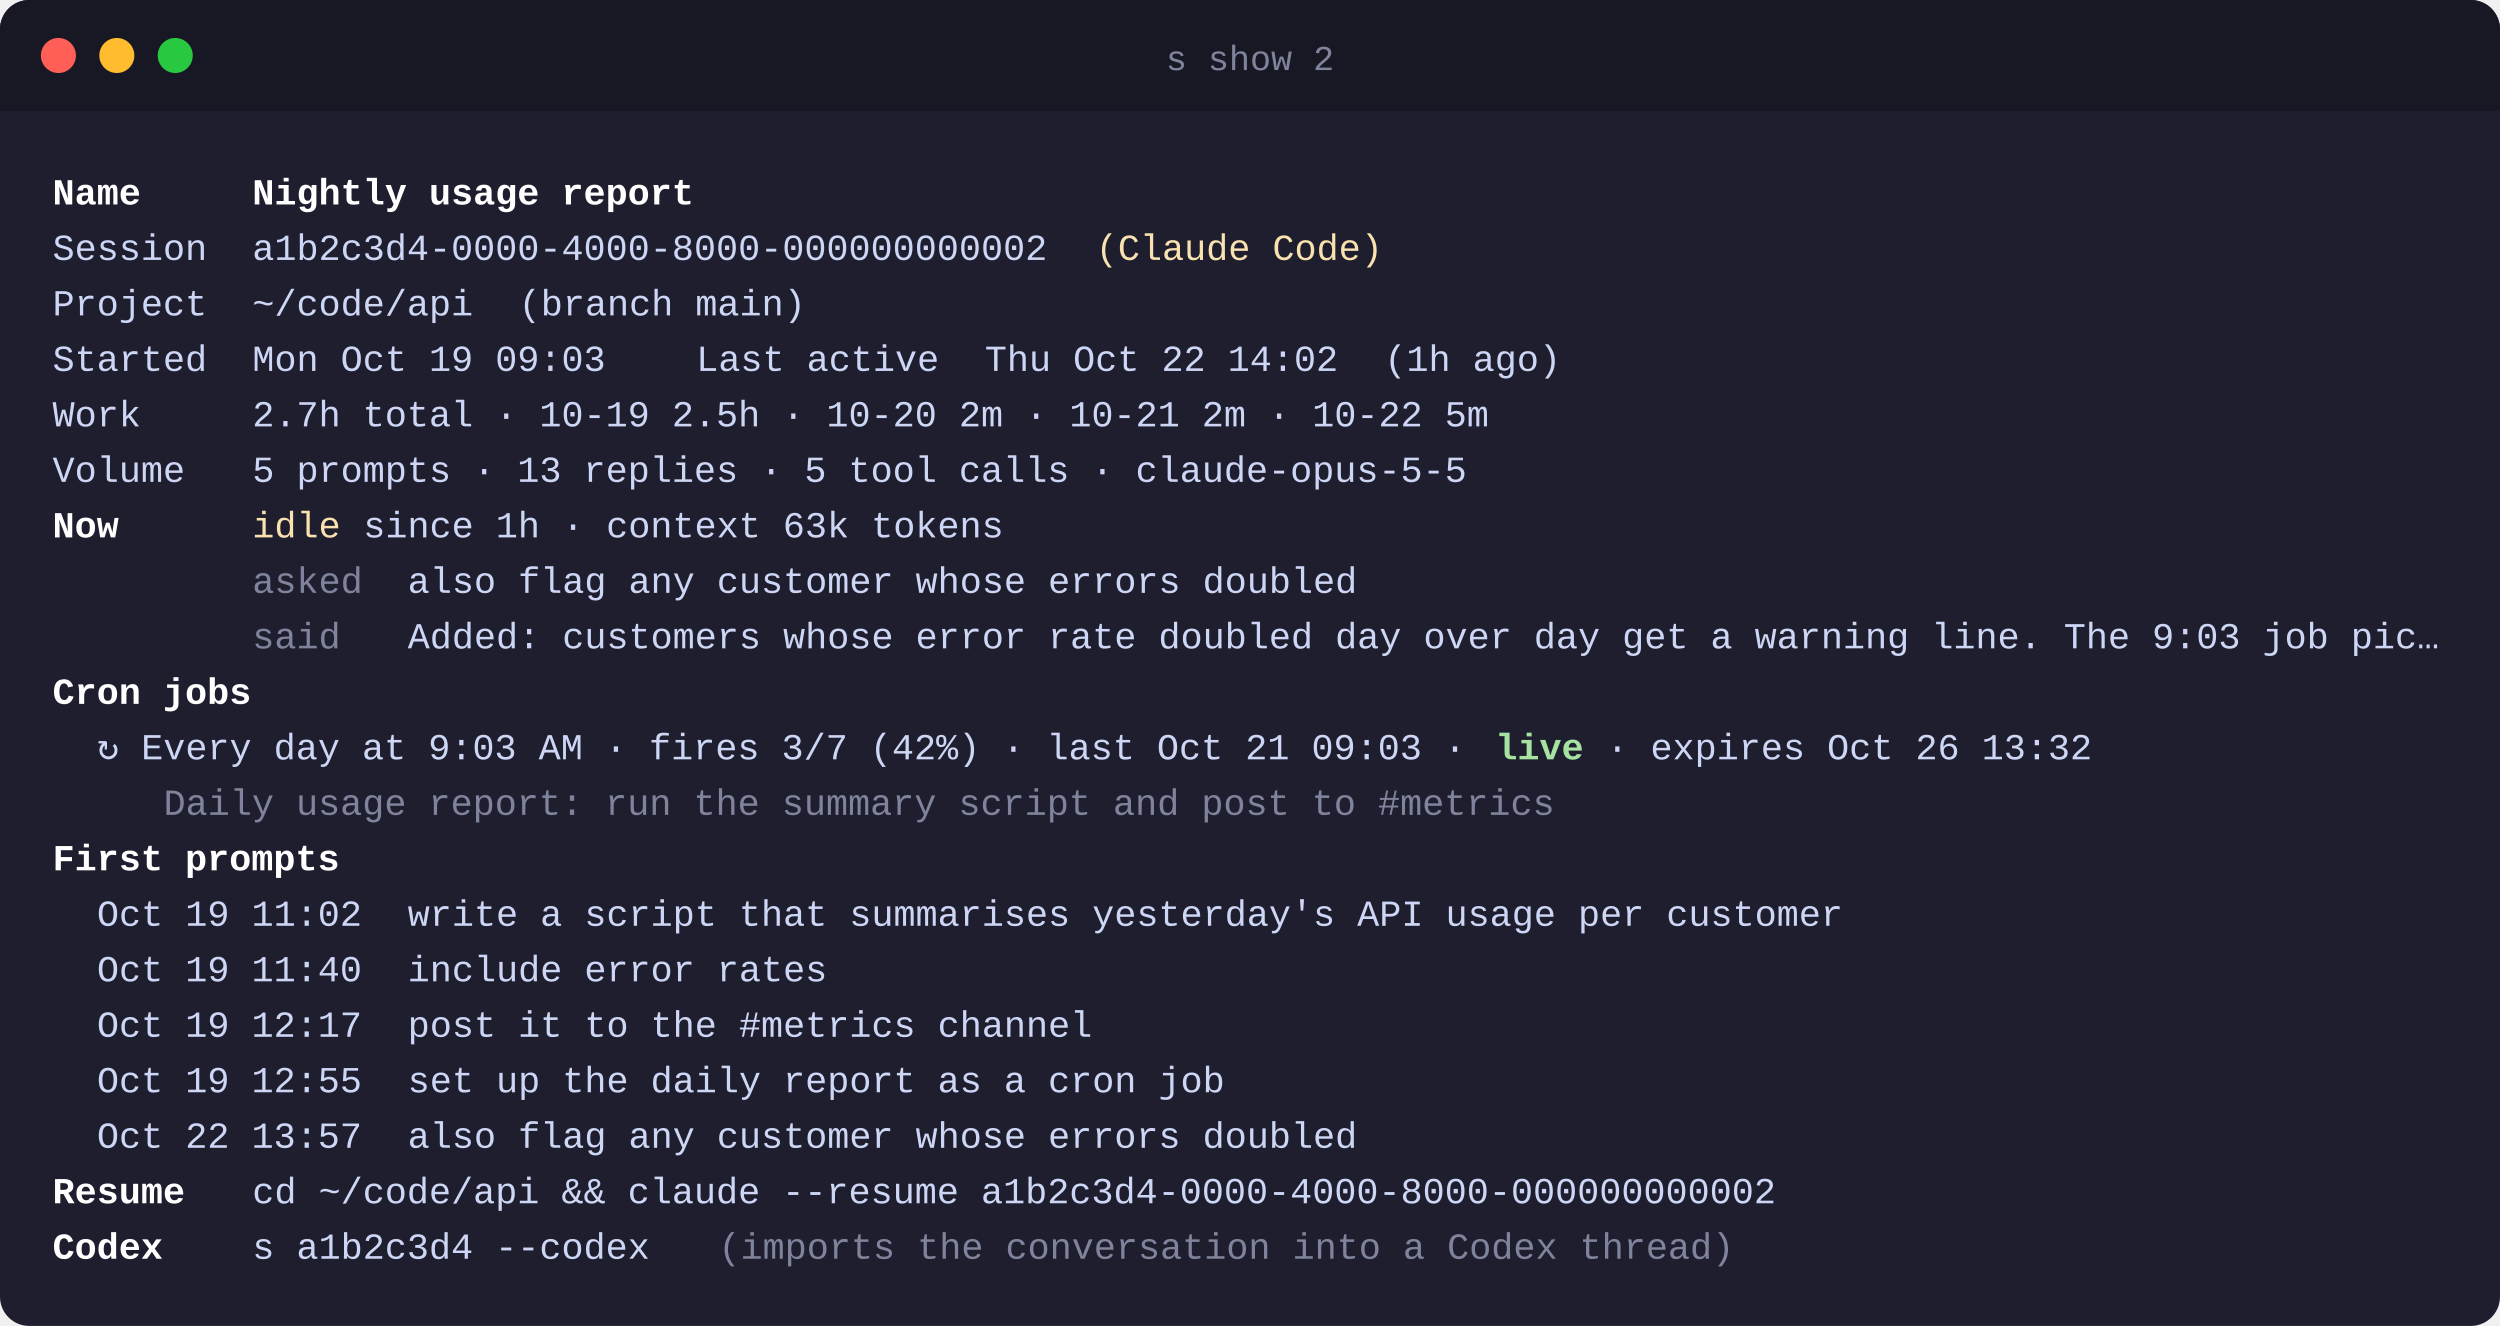
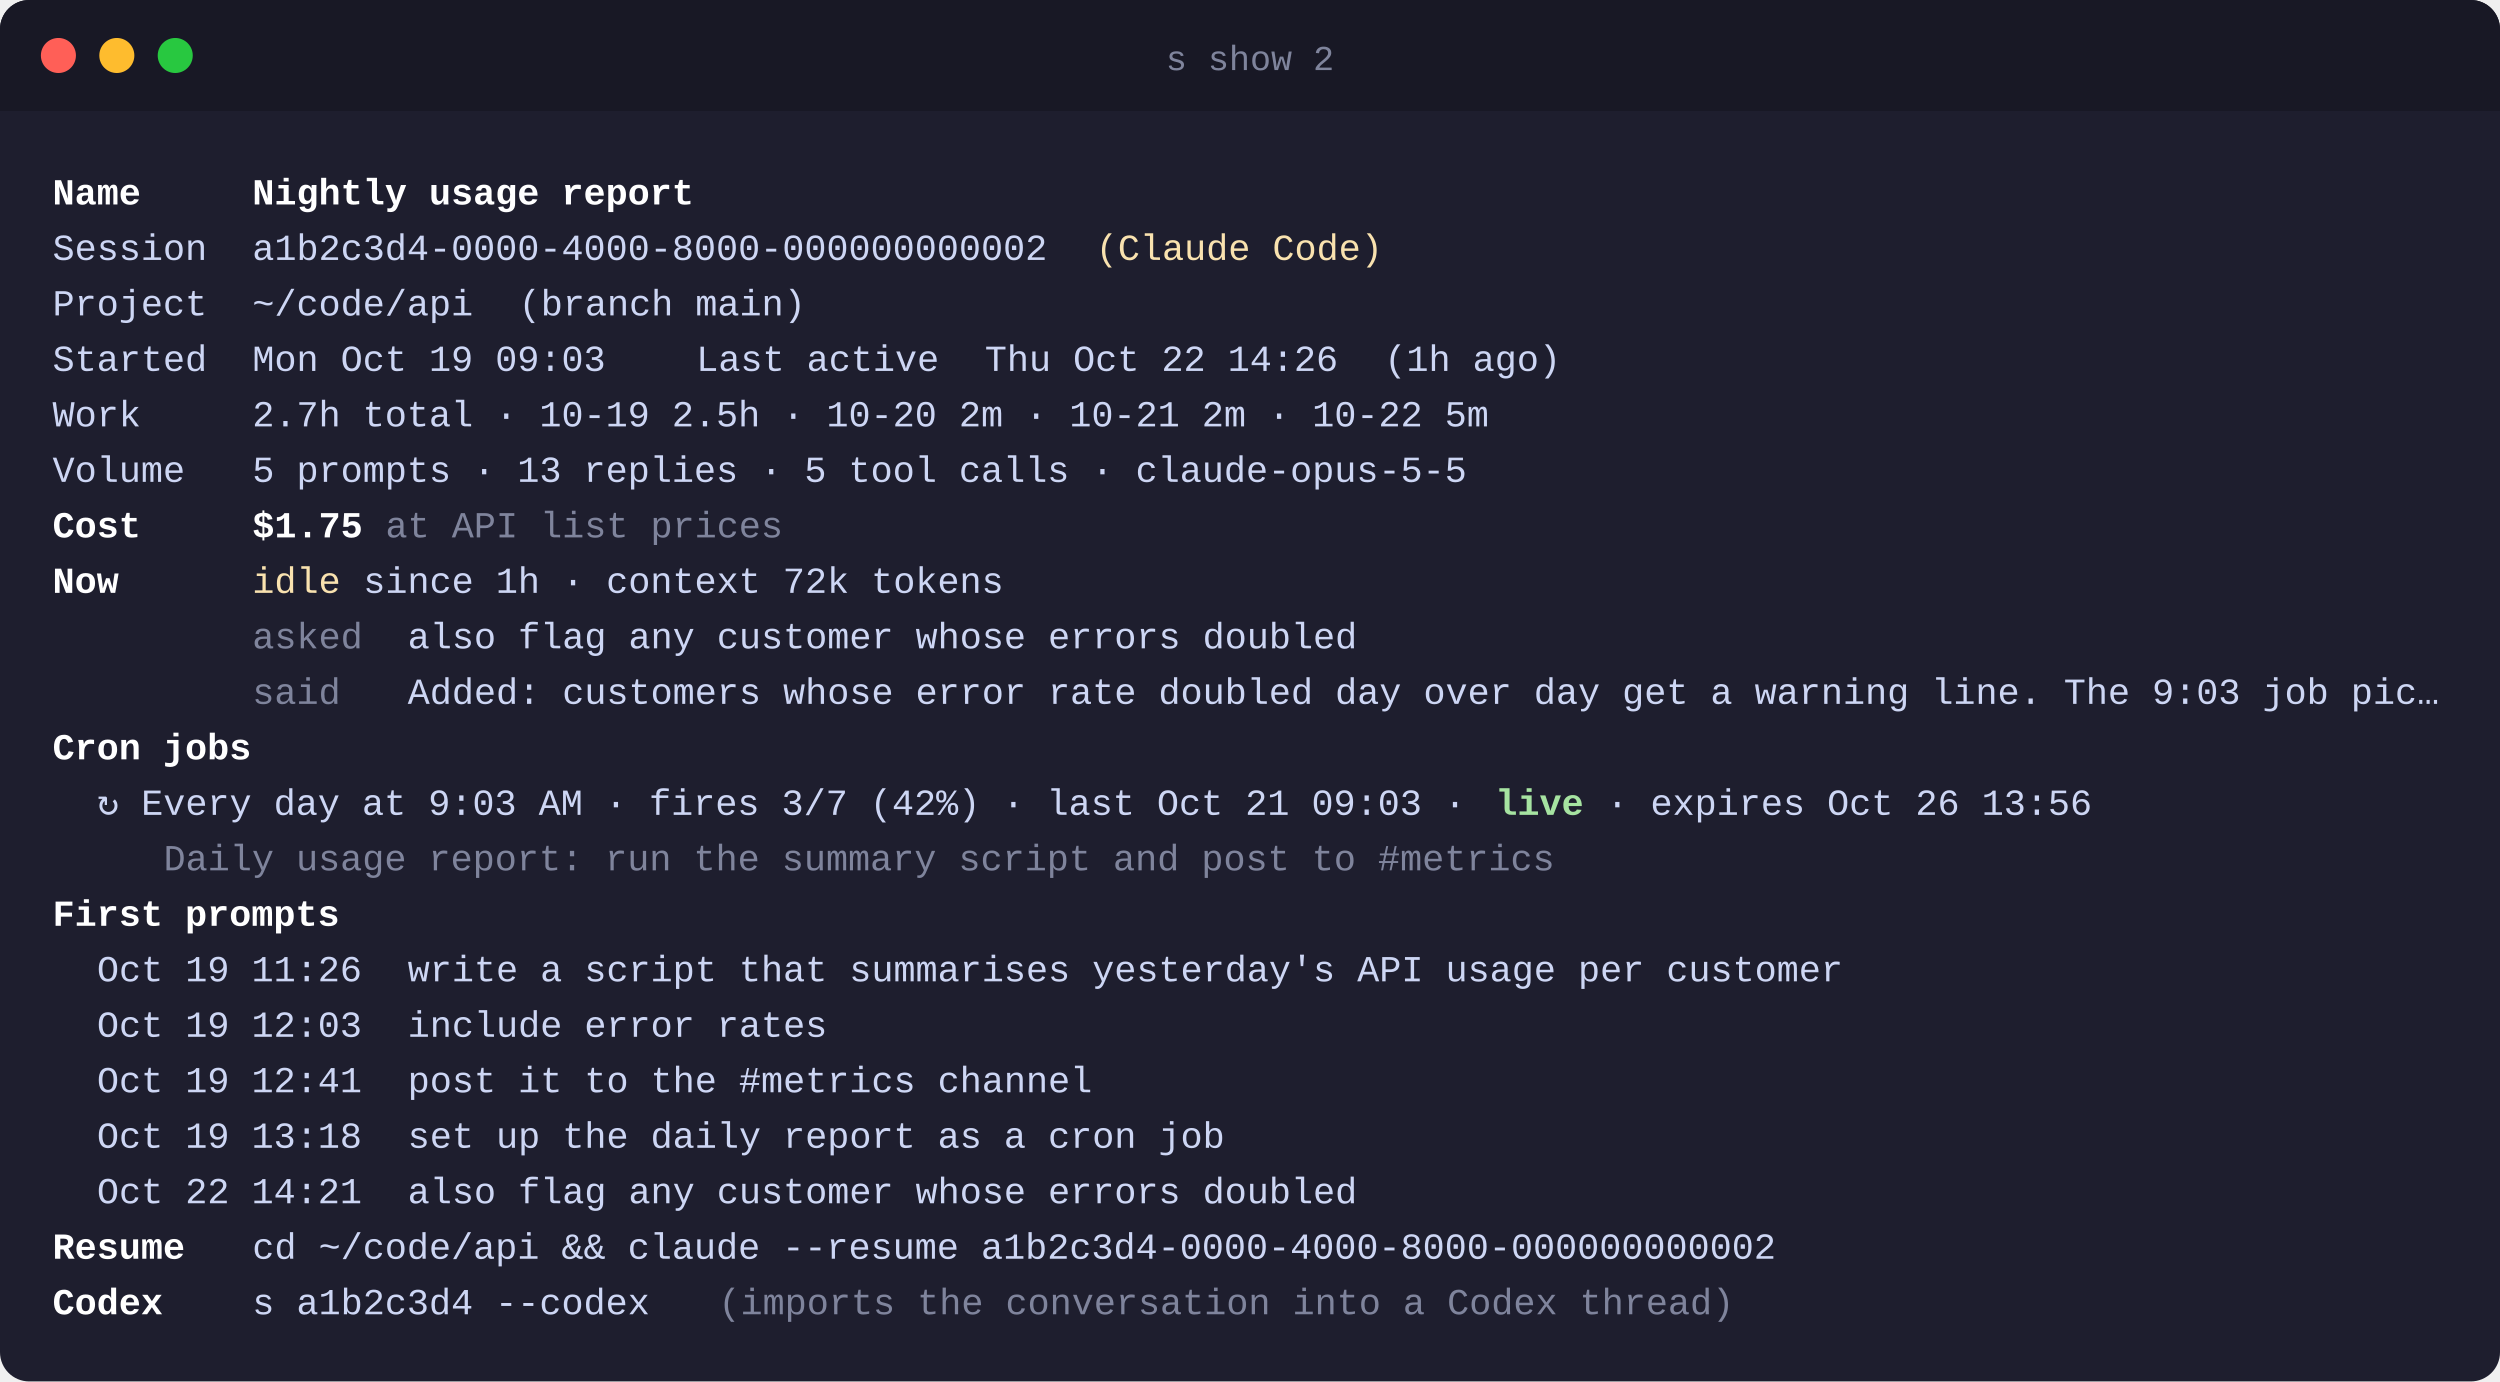
- <svg xmlns="http://www.w3.org/2000/svg" width="856" height="454" viewBox="0 0 856 454" font-family="SFMono-Regular, Menlo, Consolas, 'Liberation Mono', monospace" font-size="12.6">
-   <rect width="856" height="454" rx="10" fill="#1e1e2e" />
+ <svg xmlns="http://www.w3.org/2000/svg" width="856" height="473" viewBox="0 0 856 473" font-family="SFMono-Regular, Menlo, Consolas, 'Liberation Mono', monospace" font-size="12.6">
+   <rect width="856" height="473" rx="10" fill="#1e1e2e" />
  <path d="M10 0h836a10 10 0 0 1 10 10v28H0V10A10 10 0 0 1 10 0z" fill="#181825" />
  <circle cx="20" cy="19" r="6" fill="#ff5f57" />
  <circle cx="40" cy="19" r="6" fill="#febc2e" />
  <circle cx="60" cy="19" r="6" fill="#28c840" />
  <text x="428.0" y="24" text-anchor="middle" fill="#7f849c" font-size="12">s show 2</text>
  <text y="70">
    <tspan x="18.0" fill="#ffffff" font-weight="600" xml:space="preserve">Name</tspan>
    <tspan x="86.4" fill="#ffffff" font-weight="600" xml:space="preserve">Nightly usage report</tspan>
  </text>
  <text y="89">
    <tspan x="18.0" fill="#cdd6f4" xml:space="preserve">Session</tspan>
    <tspan x="86.4" fill="#cdd6f4" xml:space="preserve">a1b2c3d4-0000-4000-8000-000000000002</tspan>
    <tspan x="375.2" fill="#f9e2af" xml:space="preserve">(Claude Code)</tspan>
  </text>
  <text y="108">
    <tspan x="18.0" fill="#cdd6f4" xml:space="preserve">Project</tspan>
    <tspan x="86.4" fill="#cdd6f4" xml:space="preserve">~/code/api</tspan>
    <tspan x="177.6" fill="#cdd6f4" xml:space="preserve">(branch main)</tspan>
  </text>
  <text y="127">
    <tspan x="18.0" fill="#cdd6f4" xml:space="preserve">Started</tspan>
    <tspan x="86.4" fill="#cdd6f4" xml:space="preserve">Mon Oct 19 09:03</tspan>
    <tspan x="238.4" fill="#cdd6f4" xml:space="preserve">Last active</tspan>
-     <tspan x="337.2" fill="#cdd6f4" xml:space="preserve">Thu Oct 22 14:02</tspan>
+     <tspan x="337.2" fill="#cdd6f4" xml:space="preserve">Thu Oct 22 14:26</tspan>
    <tspan x="474.0" fill="#cdd6f4" xml:space="preserve">(1h ago)</tspan>
  </text>
  <text y="146">
    <tspan x="18.0" fill="#cdd6f4" xml:space="preserve">Work</tspan>
    <tspan x="86.4" fill="#cdd6f4" xml:space="preserve">2.7h total · 10-19 2.5h · 10-20 2m · 10-21 2m · 10-22 5m</tspan>
  </text>
  <text y="165">
    <tspan x="18.0" fill="#cdd6f4" xml:space="preserve">Volume</tspan>
    <tspan x="86.4" fill="#cdd6f4" xml:space="preserve">5 prompts · 13 replies · 5 tool calls · claude-opus-5-5</tspan>
  </text>
  <text y="184">
+     <tspan x="18.0" fill="#ffffff" font-weight="600" xml:space="preserve">Cost</tspan>
+     <tspan x="86.4" fill="#ffffff" font-weight="600" xml:space="preserve">$1.75</tspan>
+     <tspan x="132.0" fill="#7f849c" xml:space="preserve">at API list prices</tspan>
+   </text>
+   <text y="203">
    <tspan x="18.0" fill="#ffffff" font-weight="600" xml:space="preserve">Now</tspan>
    <tspan x="86.4" fill="#f9e2af" xml:space="preserve">idle</tspan>
-     <tspan x="124.4" fill="#cdd6f4" xml:space="preserve">since 1h · context 63k tokens</tspan>
+     <tspan x="124.4" fill="#cdd6f4" xml:space="preserve">since 1h · context 72k tokens</tspan>
  </text>
-   <text y="203">
+   <text y="222">
    <tspan x="86.4" fill="#7f849c" xml:space="preserve">asked</tspan>
    <tspan x="139.6" fill="#cdd6f4" xml:space="preserve">also flag any customer whose errors doubled</tspan>
  </text>
-   <text y="222">
+   <text y="241">
    <tspan x="86.4" fill="#7f849c" xml:space="preserve">said</tspan>
    <tspan x="139.6" fill="#cdd6f4" xml:space="preserve">Added: customers whose error rate doubled day over day get a warning line. The 9:03 job pic…</tspan>
  </text>
-   <text y="241">
+   <text y="260">
    <tspan x="18.0" fill="#ffffff" font-weight="600" xml:space="preserve">Cron jobs</tspan>
  </text>
-   <text y="260">
+   <text y="279">
    <tspan x="33.2" fill="#cdd6f4" xml:space="preserve">↻ Every day at 9:03 AM · fires 3/7 (42%) · last Oct 21 09:03 · </tspan>
    <tspan x="512.0" fill="#a6e3a1" font-weight="600" xml:space="preserve">live</tspan>
-     <tspan x="550.0" fill="#cdd6f4" xml:space="preserve">· expires Oct 26 13:32</tspan>
+     <tspan x="550.0" fill="#cdd6f4" xml:space="preserve">· expires Oct 26 13:56</tspan>
  </text>
-   <text y="279">
+   <text y="298">
    <tspan x="56.0" fill="#7f849c" xml:space="preserve">Daily usage report: run the summary script and post to #metrics</tspan>
  </text>
-   <text y="298">
+   <text y="317">
    <tspan x="18.0" fill="#ffffff" font-weight="600" xml:space="preserve">First prompts</tspan>
  </text>
-   <text y="317">
-     <tspan x="33.2" fill="#cdd6f4" xml:space="preserve">Oct 19 11:02</tspan>
+   <text y="336">
+     <tspan x="33.2" fill="#cdd6f4" xml:space="preserve">Oct 19 11:26</tspan>
    <tspan x="139.6" fill="#cdd6f4" xml:space="preserve">write a script that summarises yesterday's API usage per customer</tspan>
  </text>
-   <text y="336">
-     <tspan x="33.2" fill="#cdd6f4" xml:space="preserve">Oct 19 11:40</tspan>
+   <text y="355">
+     <tspan x="33.2" fill="#cdd6f4" xml:space="preserve">Oct 19 12:03</tspan>
    <tspan x="139.6" fill="#cdd6f4" xml:space="preserve">include error rates</tspan>
  </text>
-   <text y="355">
-     <tspan x="33.2" fill="#cdd6f4" xml:space="preserve">Oct 19 12:17</tspan>
+   <text y="374">
+     <tspan x="33.2" fill="#cdd6f4" xml:space="preserve">Oct 19 12:41</tspan>
    <tspan x="139.6" fill="#cdd6f4" xml:space="preserve">post it to the #metrics channel</tspan>
  </text>
-   <text y="374">
-     <tspan x="33.2" fill="#cdd6f4" xml:space="preserve">Oct 19 12:55</tspan>
+   <text y="393">
+     <tspan x="33.2" fill="#cdd6f4" xml:space="preserve">Oct 19 13:18</tspan>
    <tspan x="139.6" fill="#cdd6f4" xml:space="preserve">set up the daily report as a cron job</tspan>
  </text>
-   <text y="393">
-     <tspan x="33.2" fill="#cdd6f4" xml:space="preserve">Oct 22 13:57</tspan>
+   <text y="412">
+     <tspan x="33.2" fill="#cdd6f4" xml:space="preserve">Oct 22 14:21</tspan>
    <tspan x="139.6" fill="#cdd6f4" xml:space="preserve">also flag any customer whose errors doubled</tspan>
  </text>
-   <text y="412">
+   <text y="431">
    <tspan x="18.0" fill="#ffffff" font-weight="600" xml:space="preserve">Resume</tspan>
    <tspan x="86.4" fill="#cdd6f4" xml:space="preserve">cd ~/code/api &amp;&amp; claude --resume a1b2c3d4-0000-4000-8000-000000000002</tspan>
  </text>
-   <text y="431">
+   <text y="450">
    <tspan x="18.0" fill="#ffffff" font-weight="600" xml:space="preserve">Codex</tspan>
    <tspan x="86.4" fill="#cdd6f4" xml:space="preserve">s a1b2c3d4 --codex</tspan>
    <tspan x="246.0" fill="#7f849c" xml:space="preserve">(imports the conversation into a Codex thread)</tspan>
  </text>
</svg>
